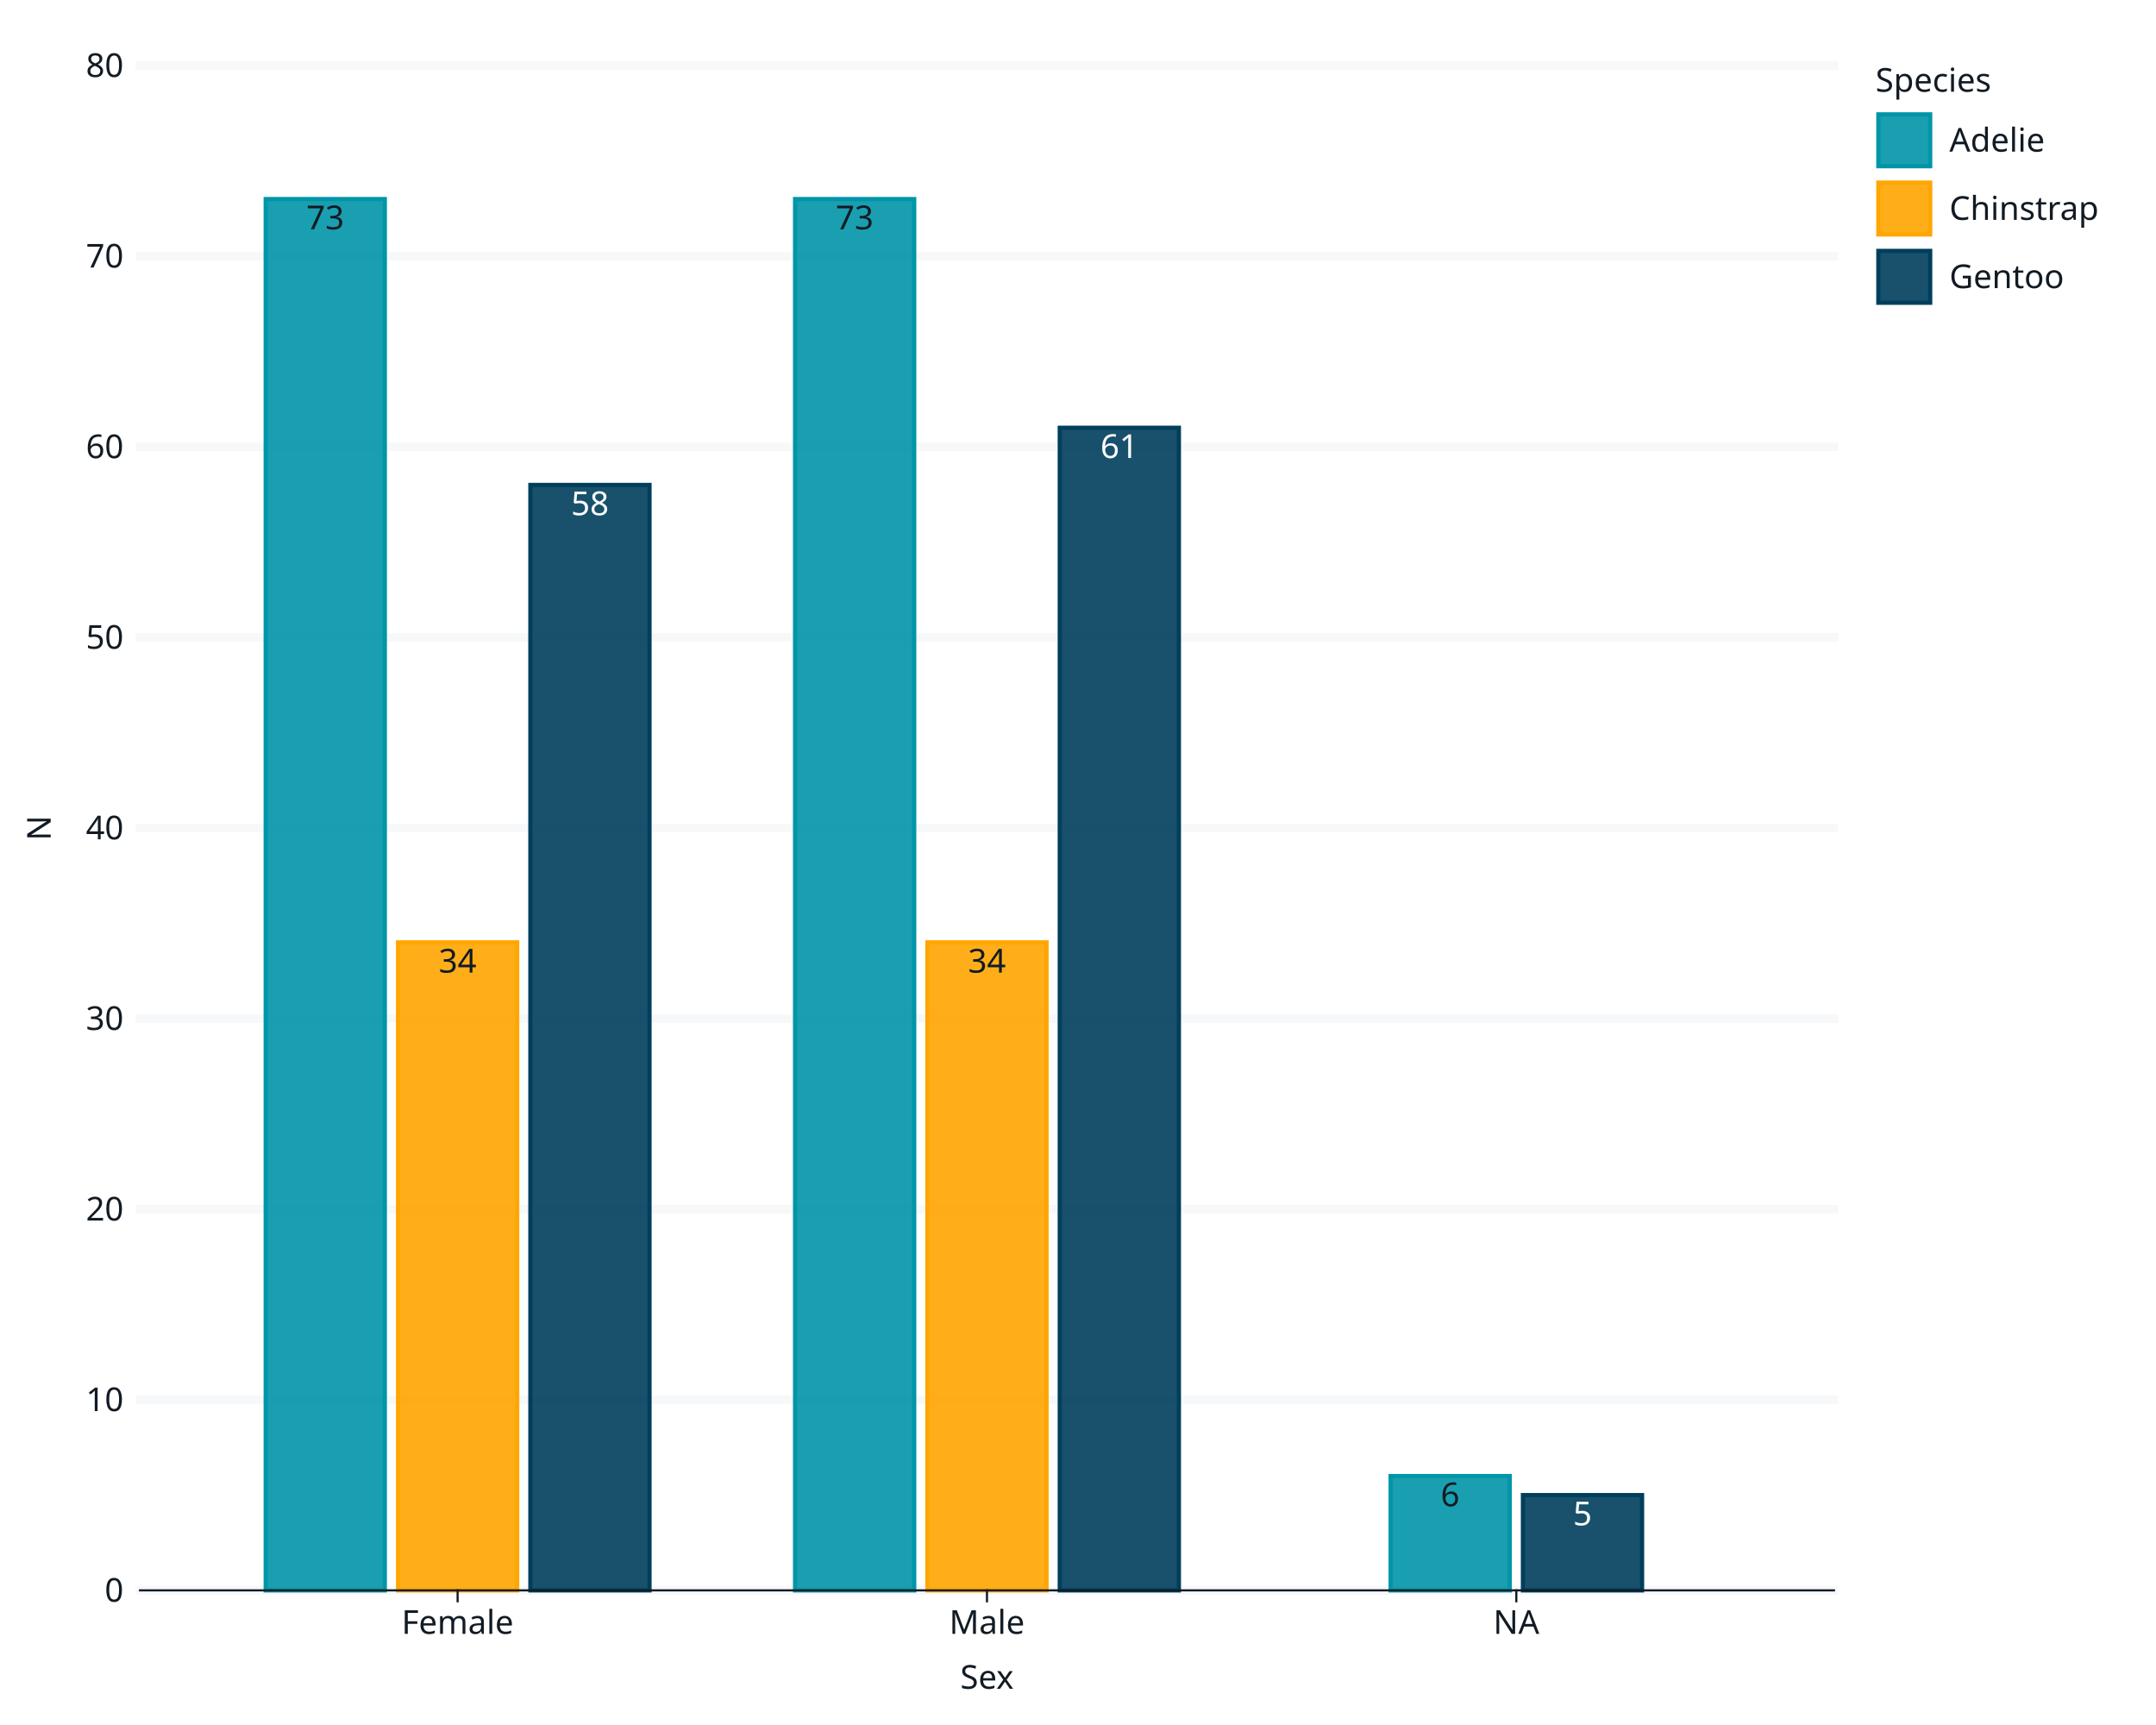
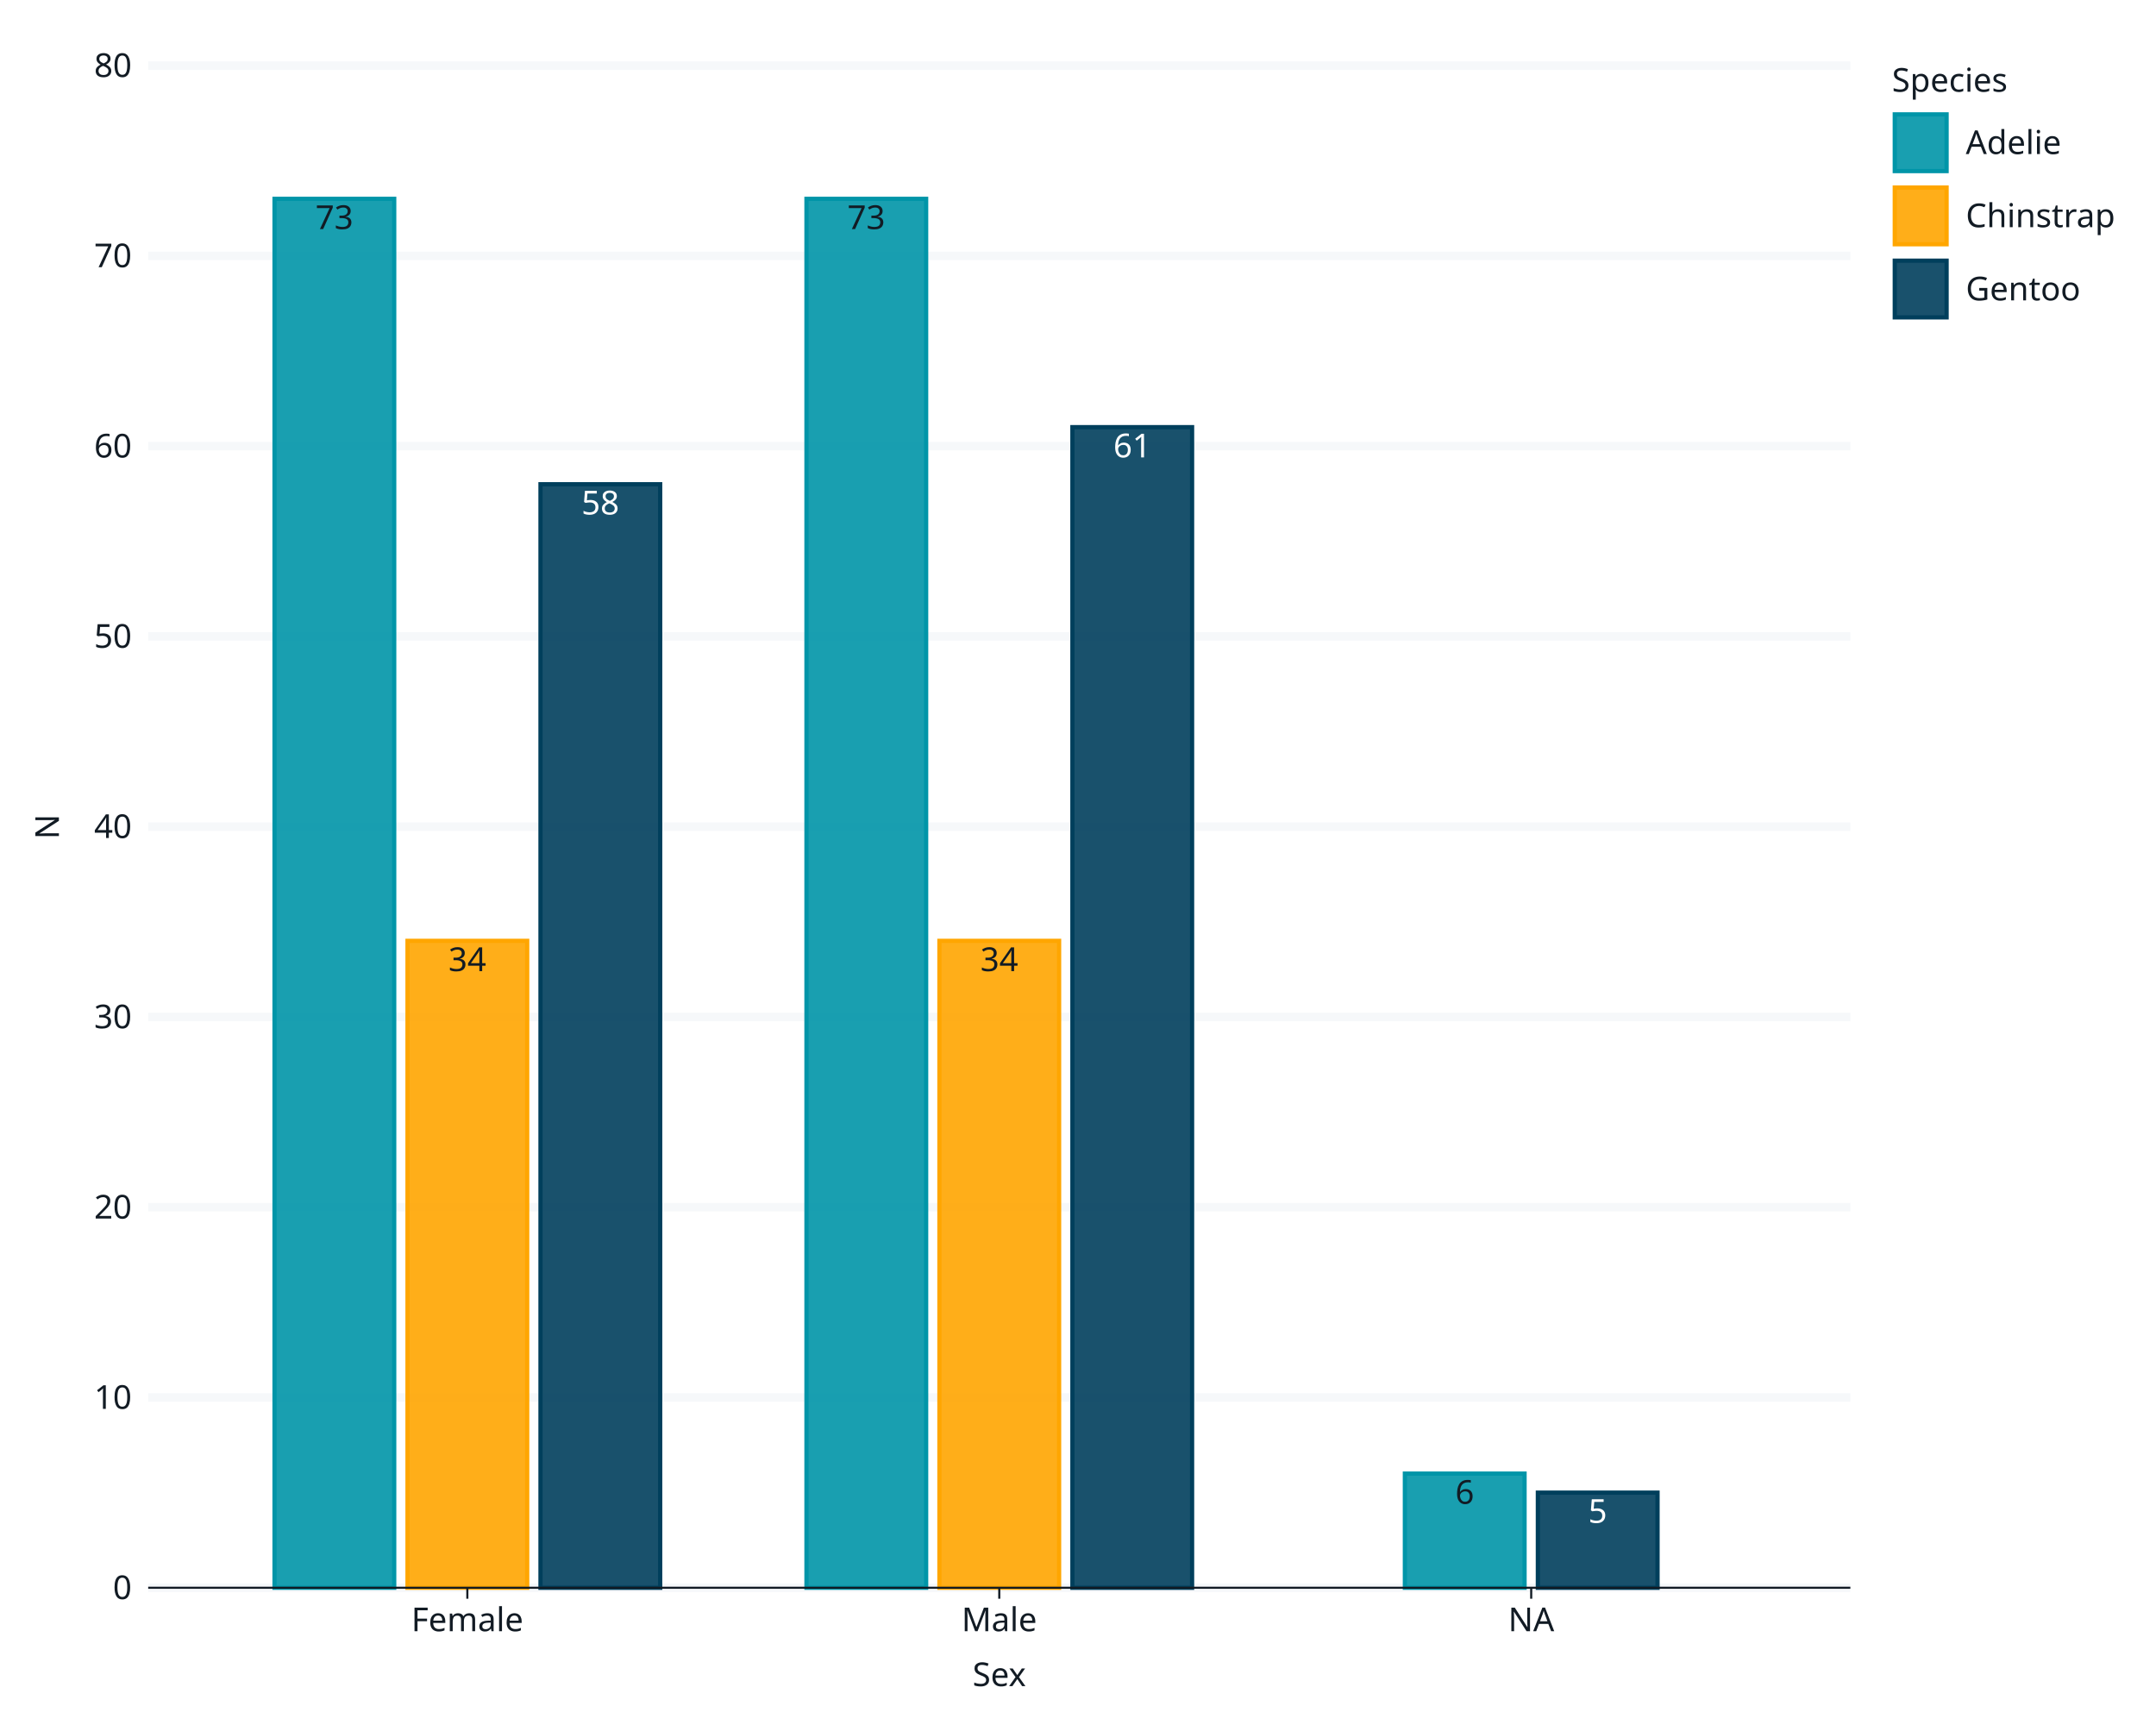
<svg xmlns="http://www.w3.org/2000/svg" class="svglite" data-engine-version="2.0" width="720.00pt" height="576.00pt" viewBox="0 0 720.00 576.00">
  <defs>
    <style type="text/css">
    .svglite line, .svglite polyline, .svglite polygon, .svglite path, .svglite rect, .svglite circle {
      fill: none;
      stroke: #000000;
      stroke-linecap: round;
      stroke-linejoin: round;
      stroke-miterlimit: 10.00;
    }
  </style>
  </defs>
  <rect width="100%" height="100%" style="stroke: none; fill: #FFFFFF;" />
  <defs>
    <clipPath id="cpMC4wMHw3MjAuMDB8MC4wMHw1NzYuMDA=">
      <rect x="0.00" y="0.00" width="720.00" height="576.00" />
    </clipPath>
  </defs>
  <g clip-path="url(#cpMC4wMHw3MjAuMDB8MC4wMHw1NzYuMDA=)">
-     <rect x="0" y="0.00" width="720.00" height="576.00" style="stroke-width: 0.71; stroke: #FFFFFF; fill: #FFFFFF;" />
-     <rect x="46.75" y="21.92" width="565.70" height="509.13" style="stroke-width: 0.71; stroke: #FFFFFF; fill: #FFFFFF;" />
-     <polyline points="46.75,531.05 612.45,531.05 " style="stroke-width: 2.85; stroke: #F6F8FA; stroke-linecap: square;" />
-     <polyline points="46.75,467.41 612.45,467.41 " style="stroke-width: 2.85; stroke: #F6F8FA; stroke-linecap: square;" />
-     <polyline points="46.75,403.77 612.45,403.77 " style="stroke-width: 2.85; stroke: #F6F8FA; stroke-linecap: square;" />
-     <polyline points="46.75,340.13 612.45,340.13 " style="stroke-width: 2.85; stroke: #F6F8FA; stroke-linecap: square;" />
-     <polyline points="46.75,276.48 612.45,276.48 " style="stroke-width: 2.85; stroke: #F6F8FA; stroke-linecap: square;" />
-     <polyline points="46.75,212.84 612.45,212.84 " style="stroke-width: 2.85; stroke: #F6F8FA; stroke-linecap: square;" />
-     <polyline points="46.75,149.20 612.45,149.20 " style="stroke-width: 2.85; stroke: #F6F8FA; stroke-linecap: square;" />
-     <polyline points="46.75,85.56 612.45,85.56 " style="stroke-width: 2.85; stroke: #F6F8FA; stroke-linecap: square;" />
-     <polyline points="46.75,21.92 612.45,21.92 " style="stroke-width: 2.85; stroke: #F6F8FA; stroke-linecap: square;" />
-     <rect x="88.73" y="66.47" width="39.78" height="464.58" style="stroke-width: 1.41; stroke: #0095A8; stroke-linecap: butt; stroke-linejoin: miter; fill: #0095A8; fill-opacity: 0.90;" />
-     <rect x="132.93" y="314.67" width="39.78" height="216.38" style="stroke-width: 1.41; stroke: #FFA600; stroke-linecap: butt; stroke-linejoin: miter; fill: #FFA600; fill-opacity: 0.90;" />
-     <rect x="177.12" y="161.93" width="39.78" height="369.12" style="stroke-width: 1.41; stroke: #003F5C; stroke-linecap: butt; stroke-linejoin: miter; fill: #003F5C; fill-opacity: 0.90;" />
-     <rect x="265.52" y="66.47" width="39.78" height="464.58" style="stroke-width: 1.41; stroke: #0095A8; stroke-linecap: butt; stroke-linejoin: miter; fill: #0095A8; fill-opacity: 0.90;" />
-     <rect x="309.71" y="314.67" width="39.78" height="216.38" style="stroke-width: 1.41; stroke: #FFA600; stroke-linecap: butt; stroke-linejoin: miter; fill: #FFA600; fill-opacity: 0.90;" />
-     <rect x="353.91" y="142.84" width="39.78" height="388.21" style="stroke-width: 1.41; stroke: #003F5C; stroke-linecap: butt; stroke-linejoin: miter; fill: #003F5C; fill-opacity: 0.90;" />
-     <rect x="464.40" y="492.87" width="39.78" height="38.18" style="stroke-width: 1.41; stroke: #0095A8; stroke-linecap: butt; stroke-linejoin: miter; fill: #0095A8; fill-opacity: 0.90;" />
-     <rect x="508.59" y="499.23" width="39.78" height="31.82" style="stroke-width: 1.41; stroke: #003F5C; stroke-linecap: butt; stroke-linejoin: miter; fill: #003F5C; fill-opacity: 0.90;" />
-     <text x="108.62" y="76.57" text-anchor="middle" style="font-size: 11.04px; fill: #121B24; font-family: sans;" textLength="12.28px" lengthAdjust="spacingAndGlyphs">73</text>
-     <text x="152.82" y="324.77" text-anchor="middle" style="font-size: 11.04px; fill: #121B24; font-family: sans;" textLength="12.28px" lengthAdjust="spacingAndGlyphs">34</text>
-     <text x="197.01" y="172.03" text-anchor="middle" style="font-size: 11.04px; fill: #FFFFFF; font-family: sans;" textLength="12.28px" lengthAdjust="spacingAndGlyphs">58</text>
-     <text x="285.40" y="76.57" text-anchor="middle" style="font-size: 11.04px; fill: #121B24; font-family: sans;" textLength="12.28px" lengthAdjust="spacingAndGlyphs">73</text>
-     <text x="329.60" y="324.77" text-anchor="middle" style="font-size: 11.04px; fill: #121B24; font-family: sans;" textLength="12.28px" lengthAdjust="spacingAndGlyphs">34</text>
-     <text x="373.80" y="152.94" text-anchor="middle" style="font-size: 11.04px; fill: #FFFFFF; font-family: sans;" textLength="12.28px" lengthAdjust="spacingAndGlyphs">61</text>
-     <text x="484.28" y="502.97" text-anchor="middle" style="font-size: 11.04px; fill: #121B24; font-family: sans;" textLength="6.14px" lengthAdjust="spacingAndGlyphs">6</text>
-     <text x="528.48" y="509.33" text-anchor="middle" style="font-size: 11.04px; fill: #FFFFFF; font-family: sans;" textLength="6.14px" lengthAdjust="spacingAndGlyphs">5</text>
-     <text x="41.27" y="534.84" text-anchor="end" style="font-size: 11.00px; fill: #121B24; font-family: sans;" textLength="6.12px" lengthAdjust="spacingAndGlyphs">0</text>
-     <text x="41.27" y="471.19" text-anchor="end" style="font-size: 11.00px; fill: #121B24; font-family: sans;" textLength="12.24px" lengthAdjust="spacingAndGlyphs">10</text>
-     <text x="41.27" y="407.55" text-anchor="end" style="font-size: 11.00px; fill: #121B24; font-family: sans;" textLength="12.24px" lengthAdjust="spacingAndGlyphs">20</text>
-     <text x="41.27" y="343.91" text-anchor="end" style="font-size: 11.00px; fill: #121B24; font-family: sans;" textLength="12.24px" lengthAdjust="spacingAndGlyphs">30</text>
-     <text x="41.27" y="280.27" text-anchor="end" style="font-size: 11.00px; fill: #121B24; font-family: sans;" textLength="12.24px" lengthAdjust="spacingAndGlyphs">40</text>
-     <text x="41.27" y="216.63" text-anchor="end" style="font-size: 11.00px; fill: #121B24; font-family: sans;" textLength="12.24px" lengthAdjust="spacingAndGlyphs">50</text>
-     <text x="41.27" y="152.99" text-anchor="end" style="font-size: 11.00px; fill: #121B24; font-family: sans;" textLength="12.24px" lengthAdjust="spacingAndGlyphs">60</text>
-     <text x="41.27" y="89.34" text-anchor="end" style="font-size: 11.00px; fill: #121B24; font-family: sans;" textLength="12.24px" lengthAdjust="spacingAndGlyphs">70</text>
-     <text x="41.27" y="25.70" text-anchor="end" style="font-size: 11.00px; fill: #121B24; font-family: sans;" textLength="12.24px" lengthAdjust="spacingAndGlyphs">80</text>
-     <polyline points="46.75,531.05 612.45,531.05 " style="stroke-width: 0.71; stroke: #121B24; stroke-linecap: square;" />
-     <polyline points="152.82,534.70 152.82,531.05 " style="stroke-width: 0.71; stroke: #121B24; stroke-linecap: square;" />
-     <polyline points="329.60,534.70 329.60,531.05 " style="stroke-width: 0.71; stroke: #121B24; stroke-linecap: square;" />
-     <polyline points="506.38,534.70 506.38,531.05 " style="stroke-width: 0.71; stroke: #121B24; stroke-linecap: square;" />
-     <text x="152.82" y="545.56" text-anchor="middle" style="font-size: 11.00px; fill: #121B24; font-family: sans;" textLength="36.68px" lengthAdjust="spacingAndGlyphs">Female</text>
-     <text x="329.60" y="545.56" text-anchor="middle" style="font-size: 11.00px; fill: #121B24; font-family: sans;" textLength="23.85px" lengthAdjust="spacingAndGlyphs">Male</text>
-     <text x="506.38" y="545.56" text-anchor="middle" style="font-size: 11.00px; fill: #121B24; font-family: sans;" textLength="15.29px" lengthAdjust="spacingAndGlyphs">NA</text>
-     <text x="329.60" y="563.90" text-anchor="middle" style="font-size: 11.00px; fill: #121B24; font-family: sans;" textLength="18.96px" lengthAdjust="spacingAndGlyphs">Sex</text>
-     <text transform="translate(16.93,276.48) rotate(-90)" text-anchor="middle" style="font-size: 11.00px; fill: #121B24; font-family: sans;" textLength="7.95px" lengthAdjust="spacingAndGlyphs">N</text>
-     <rect x="618.12" y="21.92" width="79.96" height="88.32" style="stroke-width: 0.71; stroke: none; fill: #FFFFFF;" />
-     <text x="626.34" y="30.63" style="font-size: 11.00px; fill: #121B24; font-family: sans;" textLength="39.14px" lengthAdjust="spacingAndGlyphs">Species</text>
-     <rect x="626.34" y="37.25" width="19.18" height="19.18" style="stroke-width: 0.71; stroke: #FFFFFF; fill: #FFFFFF;" />
-     <rect x="627.28" y="38.19" width="17.31" height="17.31" style="stroke-width: 1.41; stroke: #0095A8; stroke-linecap: butt; stroke-linejoin: miter; fill: #0095A8; fill-opacity: 0.90;" />
-     <rect x="626.34" y="60.05" width="19.18" height="19.18" style="stroke-width: 0.71; stroke: #FFFFFF; fill: #FFFFFF;" />
-     <rect x="627.28" y="60.98" width="17.31" height="17.31" style="stroke-width: 1.41; stroke: #FFA600; stroke-linecap: butt; stroke-linejoin: miter; fill: #FFA600; fill-opacity: 0.90;" />
-     <rect x="626.34" y="82.84" width="19.18" height="19.18" style="stroke-width: 0.71; stroke: #FFFFFF; fill: #FFFFFF;" />
-     <rect x="627.28" y="83.78" width="17.31" height="17.31" style="stroke-width: 1.41; stroke: #003F5C; stroke-linecap: butt; stroke-linejoin: miter; fill: #003F5C; fill-opacity: 0.90;" />
-     <text x="651.00" y="50.63" style="font-size: 11.00px; fill: #121B24; font-family: sans;" textLength="30.58px" lengthAdjust="spacingAndGlyphs">Adelie</text>
-     <text x="651.00" y="73.42" style="font-size: 11.00px; fill: #121B24; font-family: sans;" textLength="47.08px" lengthAdjust="spacingAndGlyphs">Chinstrap</text>
-     <text x="651.00" y="96.21" style="font-size: 11.00px; fill: #121B24; font-family: sans;" textLength="36.09px" lengthAdjust="spacingAndGlyphs">Gentoo</text>
+     <rect x="0" y="0.00" width="720.00" height="576.00" style="stroke-width: 1.07; stroke: #FFFFFF; fill: #FFFFFF;" />
+     <rect x="49.49" y="21.92" width="568.44" height="508.26" style="stroke-width: 1.07; stroke: #FFFFFF; fill: #FFFFFF;" />
+     <polyline points="49.49,530.17 617.93,530.17 " style="stroke-width: 2.84; stroke: #F6F8FA; stroke-linecap: butt;" />
+     <polyline points="49.49,466.64 617.93,466.64 " style="stroke-width: 2.84; stroke: #F6F8FA; stroke-linecap: butt;" />
+     <polyline points="49.49,403.11 617.93,403.11 " style="stroke-width: 2.84; stroke: #F6F8FA; stroke-linecap: butt;" />
+     <polyline points="49.49,339.58 617.93,339.58 " style="stroke-width: 2.84; stroke: #F6F8FA; stroke-linecap: butt;" />
+     <polyline points="49.49,276.05 617.93,276.05 " style="stroke-width: 2.84; stroke: #F6F8FA; stroke-linecap: butt;" />
+     <polyline points="49.49,212.51 617.93,212.51 " style="stroke-width: 2.84; stroke: #F6F8FA; stroke-linecap: butt;" />
+     <polyline points="49.49,148.98 617.93,148.98 " style="stroke-width: 2.84; stroke: #F6F8FA; stroke-linecap: butt;" />
+     <polyline points="49.49,85.45 617.93,85.45 " style="stroke-width: 2.84; stroke: #F6F8FA; stroke-linecap: butt;" />
+     <polyline points="49.49,21.92 617.93,21.92 " style="stroke-width: 2.84; stroke: #F6F8FA; stroke-linecap: butt;" />
+     <rect x="91.68" y="66.39" width="39.97" height="463.78" style="stroke-width: 1.41; stroke: #0095A8; stroke-linecap: butt; stroke-linejoin: miter; fill: #0095A8; fill-opacity: 0.90;" />
+     <rect x="136.09" y="314.16" width="39.97" height="216.01" style="stroke-width: 1.41; stroke: #FFA600; stroke-linecap: butt; stroke-linejoin: miter; fill: #FFA600; fill-opacity: 0.90;" />
+     <rect x="180.50" y="161.69" width="39.97" height="368.49" style="stroke-width: 1.41; stroke: #003F5C; stroke-linecap: butt; stroke-linejoin: miter; fill: #003F5C; fill-opacity: 0.90;" />
+     <rect x="269.32" y="66.39" width="39.97" height="463.78" style="stroke-width: 1.41; stroke: #0095A8; stroke-linecap: butt; stroke-linejoin: miter; fill: #0095A8; fill-opacity: 0.90;" />
+     <rect x="313.72" y="314.16" width="39.97" height="216.01" style="stroke-width: 1.41; stroke: #FFA600; stroke-linecap: butt; stroke-linejoin: miter; fill: #FFA600; fill-opacity: 0.90;" />
+     <rect x="358.13" y="142.63" width="39.97" height="387.55" style="stroke-width: 1.41; stroke: #003F5C; stroke-linecap: butt; stroke-linejoin: miter; fill: #003F5C; fill-opacity: 0.90;" />
+     <rect x="469.16" y="492.05" width="39.97" height="38.12" style="stroke-width: 1.41; stroke: #0095A8; stroke-linecap: butt; stroke-linejoin: miter; fill: #0095A8; fill-opacity: 0.90;" />
+     <rect x="513.57" y="498.41" width="39.97" height="31.77" style="stroke-width: 1.41; stroke: #003F5C; stroke-linecap: butt; stroke-linejoin: miter; fill: #003F5C; fill-opacity: 0.90;" />
+     <text x="111.66" y="76.49" text-anchor="middle" style="font-size: 11.04px; fill: #121B24; font-family: sans;" textLength="12.28px" lengthAdjust="spacingAndGlyphs">73</text>
+     <text x="156.07" y="324.27" text-anchor="middle" style="font-size: 11.04px; fill: #121B24; font-family: sans;" textLength="12.28px" lengthAdjust="spacingAndGlyphs">34</text>
+     <text x="200.48" y="171.79" text-anchor="middle" style="font-size: 11.04px; fill: #FFFFFF; font-family: sans;" textLength="12.28px" lengthAdjust="spacingAndGlyphs">58</text>
+     <text x="289.30" y="76.49" text-anchor="middle" style="font-size: 11.04px; fill: #121B24; font-family: sans;" textLength="12.28px" lengthAdjust="spacingAndGlyphs">73</text>
+     <text x="333.71" y="324.27" text-anchor="middle" style="font-size: 11.04px; fill: #121B24; font-family: sans;" textLength="12.28px" lengthAdjust="spacingAndGlyphs">34</text>
+     <text x="378.12" y="152.73" text-anchor="middle" style="font-size: 11.04px; fill: #FFFFFF; font-family: sans;" textLength="12.28px" lengthAdjust="spacingAndGlyphs">61</text>
+     <text x="489.14" y="502.16" text-anchor="middle" style="font-size: 11.04px; fill: #121B24; font-family: sans;" textLength="6.14px" lengthAdjust="spacingAndGlyphs">6</text>
+     <text x="533.55" y="508.51" text-anchor="middle" style="font-size: 11.04px; fill: #FFFFFF; font-family: sans;" textLength="6.14px" lengthAdjust="spacingAndGlyphs">5</text>
+     <text x="44.01" y="533.96" text-anchor="end" style="font-size: 11.00px; fill: #121B24; font-family: sans;" textLength="6.12px" lengthAdjust="spacingAndGlyphs">0</text>
+     <text x="44.01" y="470.43" text-anchor="end" style="font-size: 11.00px; fill: #121B24; font-family: sans;" textLength="12.24px" lengthAdjust="spacingAndGlyphs">10</text>
+     <text x="44.01" y="406.89" text-anchor="end" style="font-size: 11.00px; fill: #121B24; font-family: sans;" textLength="12.24px" lengthAdjust="spacingAndGlyphs">20</text>
+     <text x="44.01" y="343.36" text-anchor="end" style="font-size: 11.00px; fill: #121B24; font-family: sans;" textLength="12.24px" lengthAdjust="spacingAndGlyphs">30</text>
+     <text x="44.01" y="279.83" text-anchor="end" style="font-size: 11.00px; fill: #121B24; font-family: sans;" textLength="12.24px" lengthAdjust="spacingAndGlyphs">40</text>
+     <text x="44.01" y="216.30" text-anchor="end" style="font-size: 11.00px; fill: #121B24; font-family: sans;" textLength="12.24px" lengthAdjust="spacingAndGlyphs">50</text>
+     <text x="44.01" y="152.77" text-anchor="end" style="font-size: 11.00px; fill: #121B24; font-family: sans;" textLength="12.24px" lengthAdjust="spacingAndGlyphs">60</text>
+     <text x="44.01" y="89.23" text-anchor="end" style="font-size: 11.00px; fill: #121B24; font-family: sans;" textLength="12.24px" lengthAdjust="spacingAndGlyphs">70</text>
+     <text x="44.01" y="25.70" text-anchor="end" style="font-size: 11.00px; fill: #121B24; font-family: sans;" textLength="12.24px" lengthAdjust="spacingAndGlyphs">80</text>
+     <polyline points="49.49,530.17 617.93,530.17 " style="stroke-width: 0.70; stroke: #121B24; stroke-linecap: butt;" />
+     <polyline points="156.07,533.83 156.07,530.17 " style="stroke-width: 0.70; stroke: #121B24; stroke-linecap: butt;" />
+     <polyline points="333.71,533.83 333.71,530.17 " style="stroke-width: 0.70; stroke: #121B24; stroke-linecap: butt;" />
+     <polyline points="511.35,533.83 511.35,530.17 " style="stroke-width: 0.70; stroke: #121B24; stroke-linecap: butt;" />
+     <text x="156.07" y="544.68" text-anchor="middle" style="font-size: 11.00px; fill: #121B24; font-family: sans;" textLength="36.68px" lengthAdjust="spacingAndGlyphs">Female</text>
+     <text x="333.71" y="544.68" text-anchor="middle" style="font-size: 11.00px; fill: #121B24; font-family: sans;" textLength="23.85px" lengthAdjust="spacingAndGlyphs">Male</text>
+     <text x="511.35" y="544.68" text-anchor="middle" style="font-size: 11.00px; fill: #121B24; font-family: sans;" textLength="15.29px" lengthAdjust="spacingAndGlyphs">NA</text>
+     <text x="333.71" y="563.02" text-anchor="middle" style="font-size: 11.00px; fill: #121B24; font-family: sans;" textLength="18.96px" lengthAdjust="spacingAndGlyphs">Sex</text>
+     <text transform="translate(19.67,276.05) rotate(-90)" text-anchor="middle" style="font-size: 11.00px; fill: #121B24; font-family: sans;" textLength="7.95px" lengthAdjust="spacingAndGlyphs">N</text>
+     <rect x="623.60" y="21.92" width="74.48" height="93.22" style="stroke-width: 1.07; stroke: #FFFFFF; fill: #FFFFFF;" />
+     <text x="631.82" y="30.63" style="font-size: 11.00px; fill: #121B24; font-family: sans;" textLength="39.14px" lengthAdjust="spacingAndGlyphs">Species</text>
+     <rect x="631.82" y="37.25" width="19.18" height="20.81" style="stroke-width: 1.07; stroke: #FFFFFF; fill: #FFFFFF;" />
+     <rect x="632.76" y="38.19" width="17.31" height="18.94" style="stroke-width: 1.41; stroke: #0095A8; stroke-linecap: butt; stroke-linejoin: miter; fill: #0095A8; fill-opacity: 0.90;" />
+     <rect x="631.82" y="61.68" width="19.18" height="20.81" style="stroke-width: 1.07; stroke: #FFFFFF; fill: #FFFFFF;" />
+     <rect x="632.76" y="62.62" width="17.31" height="18.94" style="stroke-width: 1.41; stroke: #FFA600; stroke-linecap: butt; stroke-linejoin: miter; fill: #FFA600; fill-opacity: 0.90;" />
+     <rect x="631.82" y="86.11" width="19.18" height="20.81" style="stroke-width: 1.07; stroke: #FFFFFF; fill: #FFFFFF;" />
+     <rect x="632.76" y="87.04" width="17.31" height="18.94" style="stroke-width: 1.41; stroke: #003F5C; stroke-linecap: butt; stroke-linejoin: miter; fill: #003F5C; fill-opacity: 0.90;" />
+     <text x="656.48" y="51.44" style="font-size: 11.00px; fill: #121B24; font-family: sans;" textLength="30.58px" lengthAdjust="spacingAndGlyphs">Adelie</text>
+     <text x="656.48" y="75.87" style="font-size: 11.00px; fill: #121B24; font-family: sans;" textLength="47.08px" lengthAdjust="spacingAndGlyphs">Chinstrap</text>
+     <text x="656.48" y="100.30" style="font-size: 11.00px; fill: #121B24; font-family: sans;" textLength="36.09px" lengthAdjust="spacingAndGlyphs">Gentoo</text>
  </g>
</svg>
